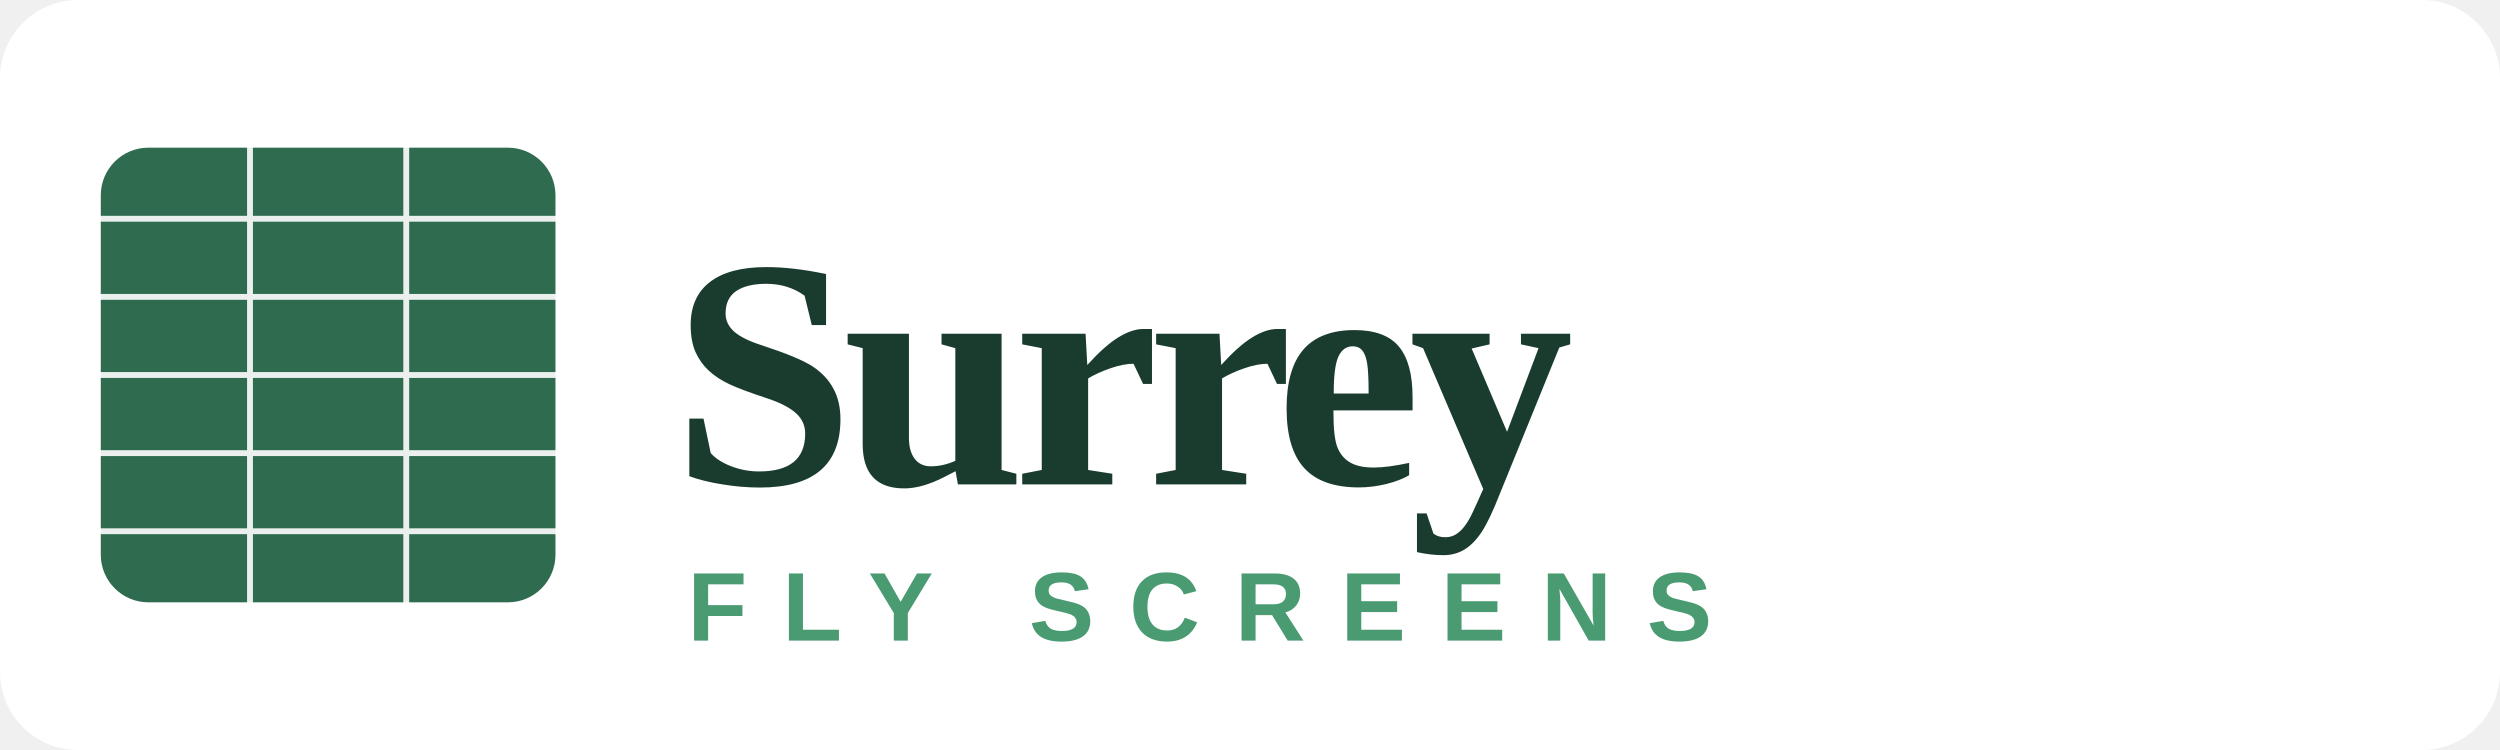
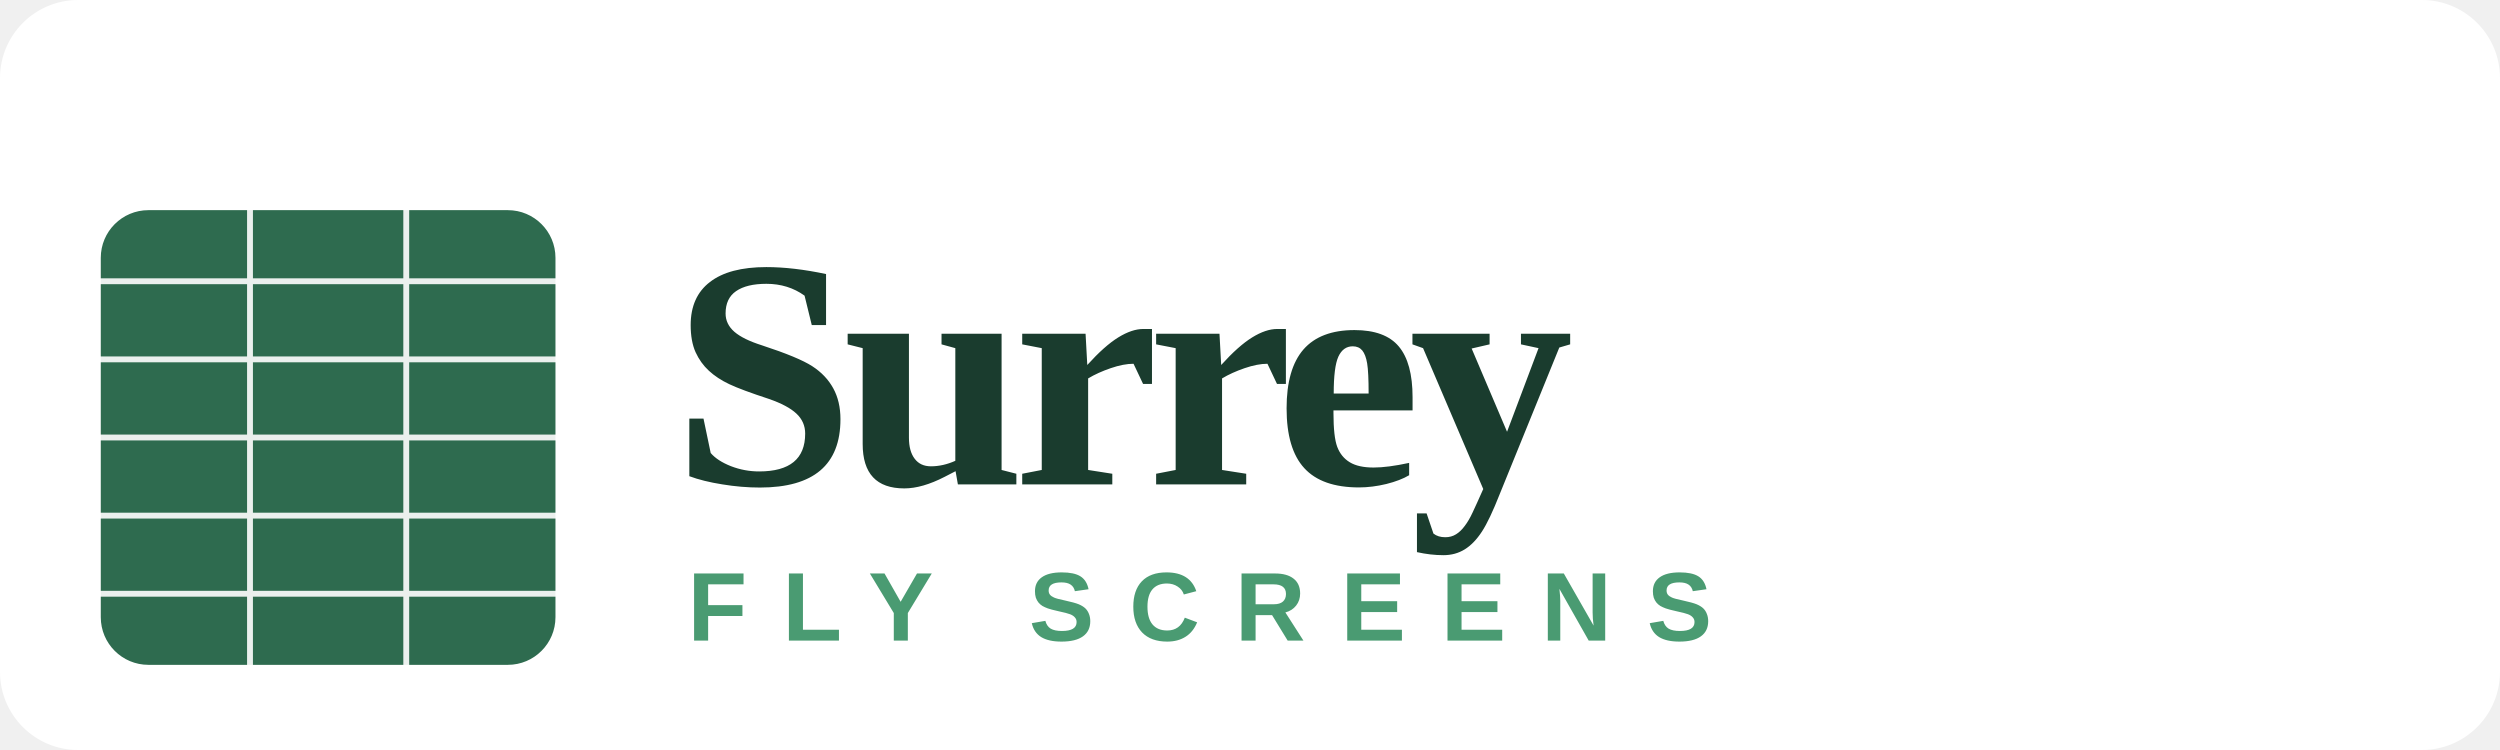
<svg xmlns="http://www.w3.org/2000/svg" viewBox="0 0 320 96" width="320" height="96">
  <rect width="320" height="96" fill="#ffffff" rx="10" />
-   <rect x="12" y="18" width="60" height="60" rx="7" fill="#2E6B4F" />
+   <rect x="12" y="26" width="60" height="60" rx="7" fill="#2E6B4F" />
  <clipPath id="ic">
-     <rect x="12" y="18" width="60" height="60" rx="7" />
+     <rect x="12" y="26" width="60" height="60" rx="7" />
  </clipPath>
  <g clip-path="url(#ic)" stroke="white" stroke-width="0.75" opacity="0.9">
-     <line x1="12" y1="28" x2="72" y2="28" />
-     <line x1="12" y1="38" x2="72" y2="38" />
-     <line x1="12" y1="48" x2="72" y2="48" />
-     <line x1="12" y1="58" x2="72" y2="58" />
-     <line x1="12" y1="68" x2="72" y2="68" />
-     <line x1="32" y1="18" x2="32" y2="78" />
-     <line x1="52" y1="18" x2="52" y2="78" />
+     <line x1="12" y1="36" x2="72" y2="36" />
+     <line x1="12" y1="46" x2="72" y2="46" />
+     <line x1="12" y1="56" x2="72" y2="56" />
+     <line x1="12" y1="66" x2="72" y2="66" />
+     <line x1="12" y1="76" x2="72" y2="76" />
+     <line x1="32" y1="26" x2="32" y2="86" />
+     <line x1="52" y1="26" x2="52" y2="86" />
  </g>
-   <rect x="12" y="18" width="60" height="60" rx="7" fill="none" stroke="white" stroke-width="1.8" />
+   <rect x="12" y="26" width="60" height="60" rx="7" fill="none" stroke="white" stroke-width="1.8" />
  <text x="86" y="62" font-family="Georgia,'Times New Roman',serif" font-size="42" font-weight="700" fill="#1A3C2E" letter-spacing="-1.5">Surrey</text>
  <text x="88" y="82" font-family="Arial,Helvetica,sans-serif" font-size="12.5" font-weight="700" fill="#4A9B72" letter-spacing="4.5">FLY SCREENS</text>
</svg>
